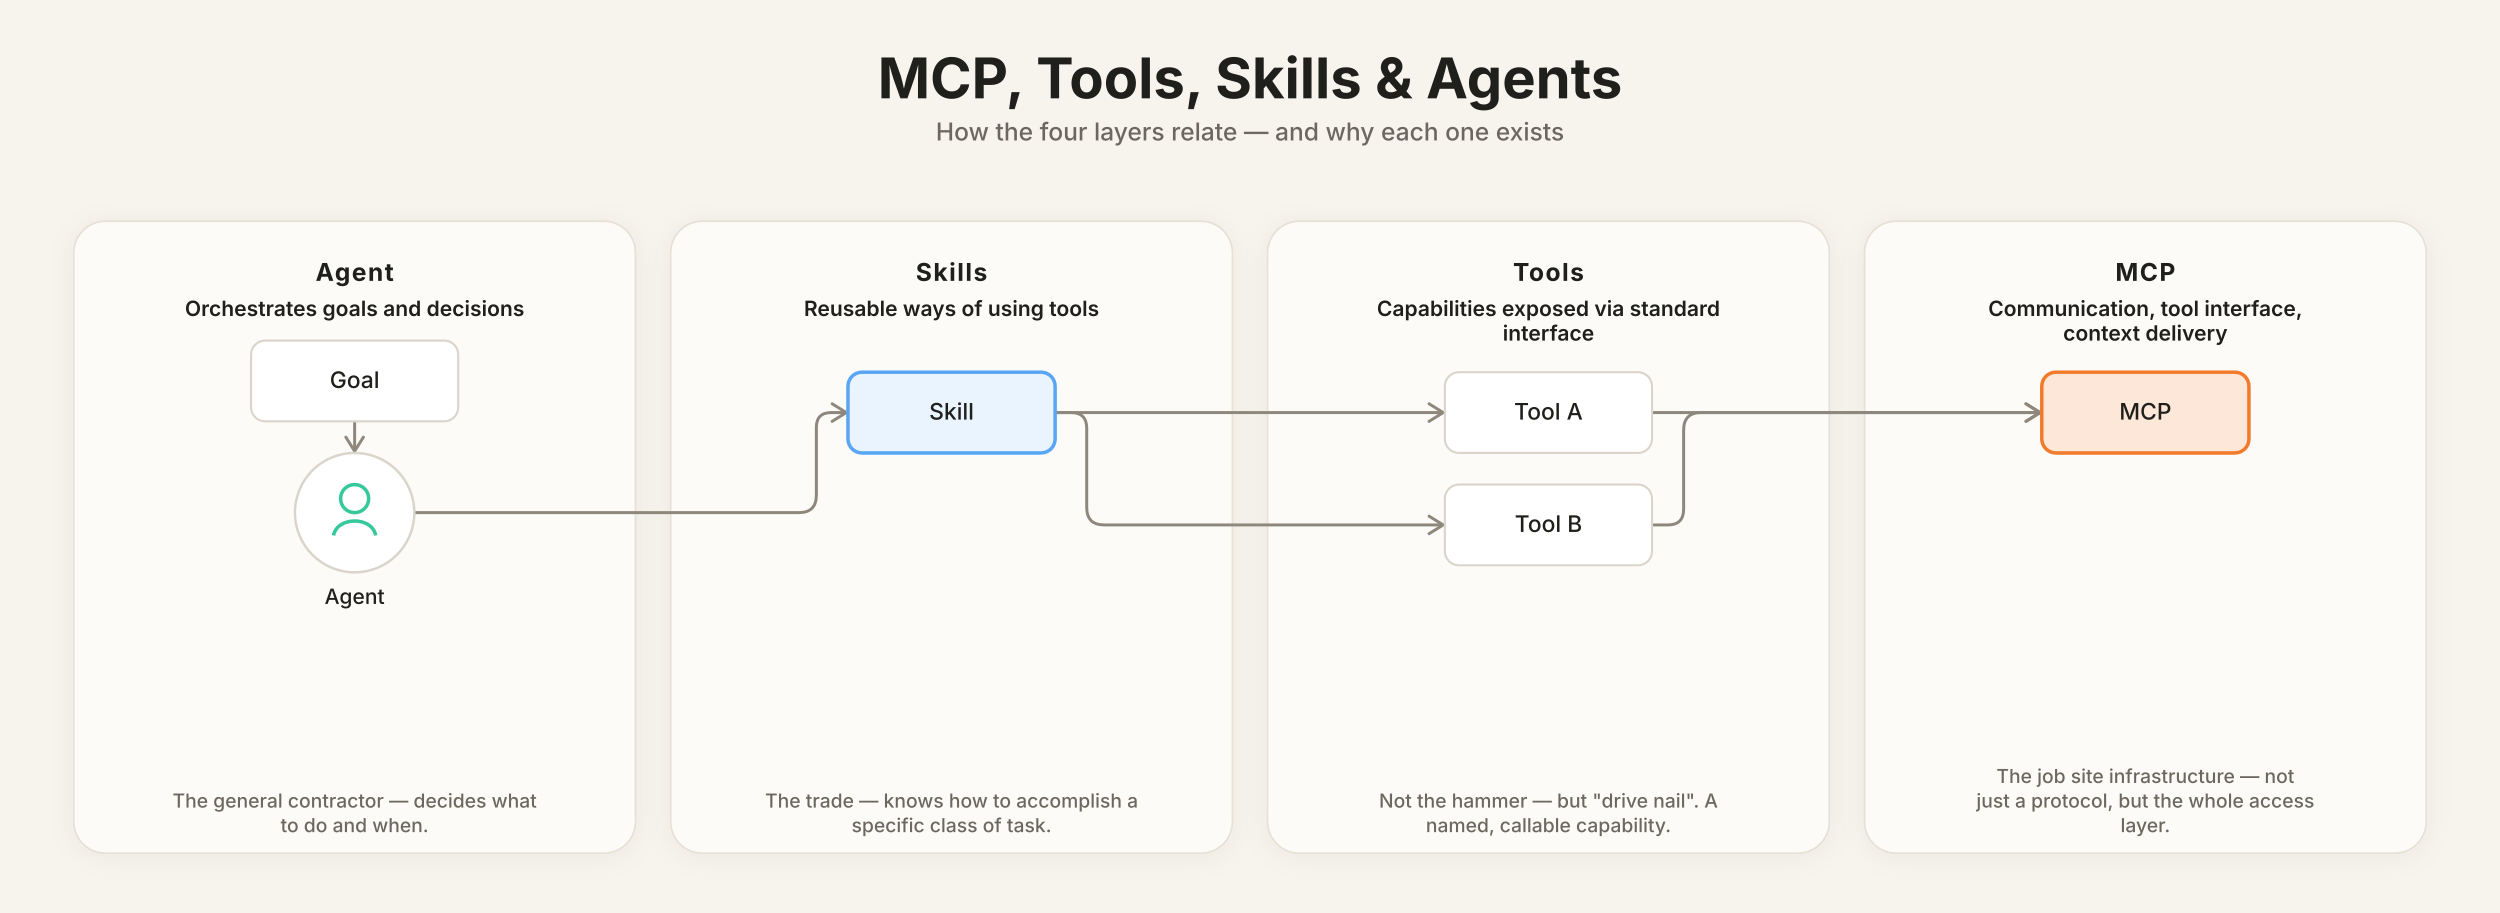
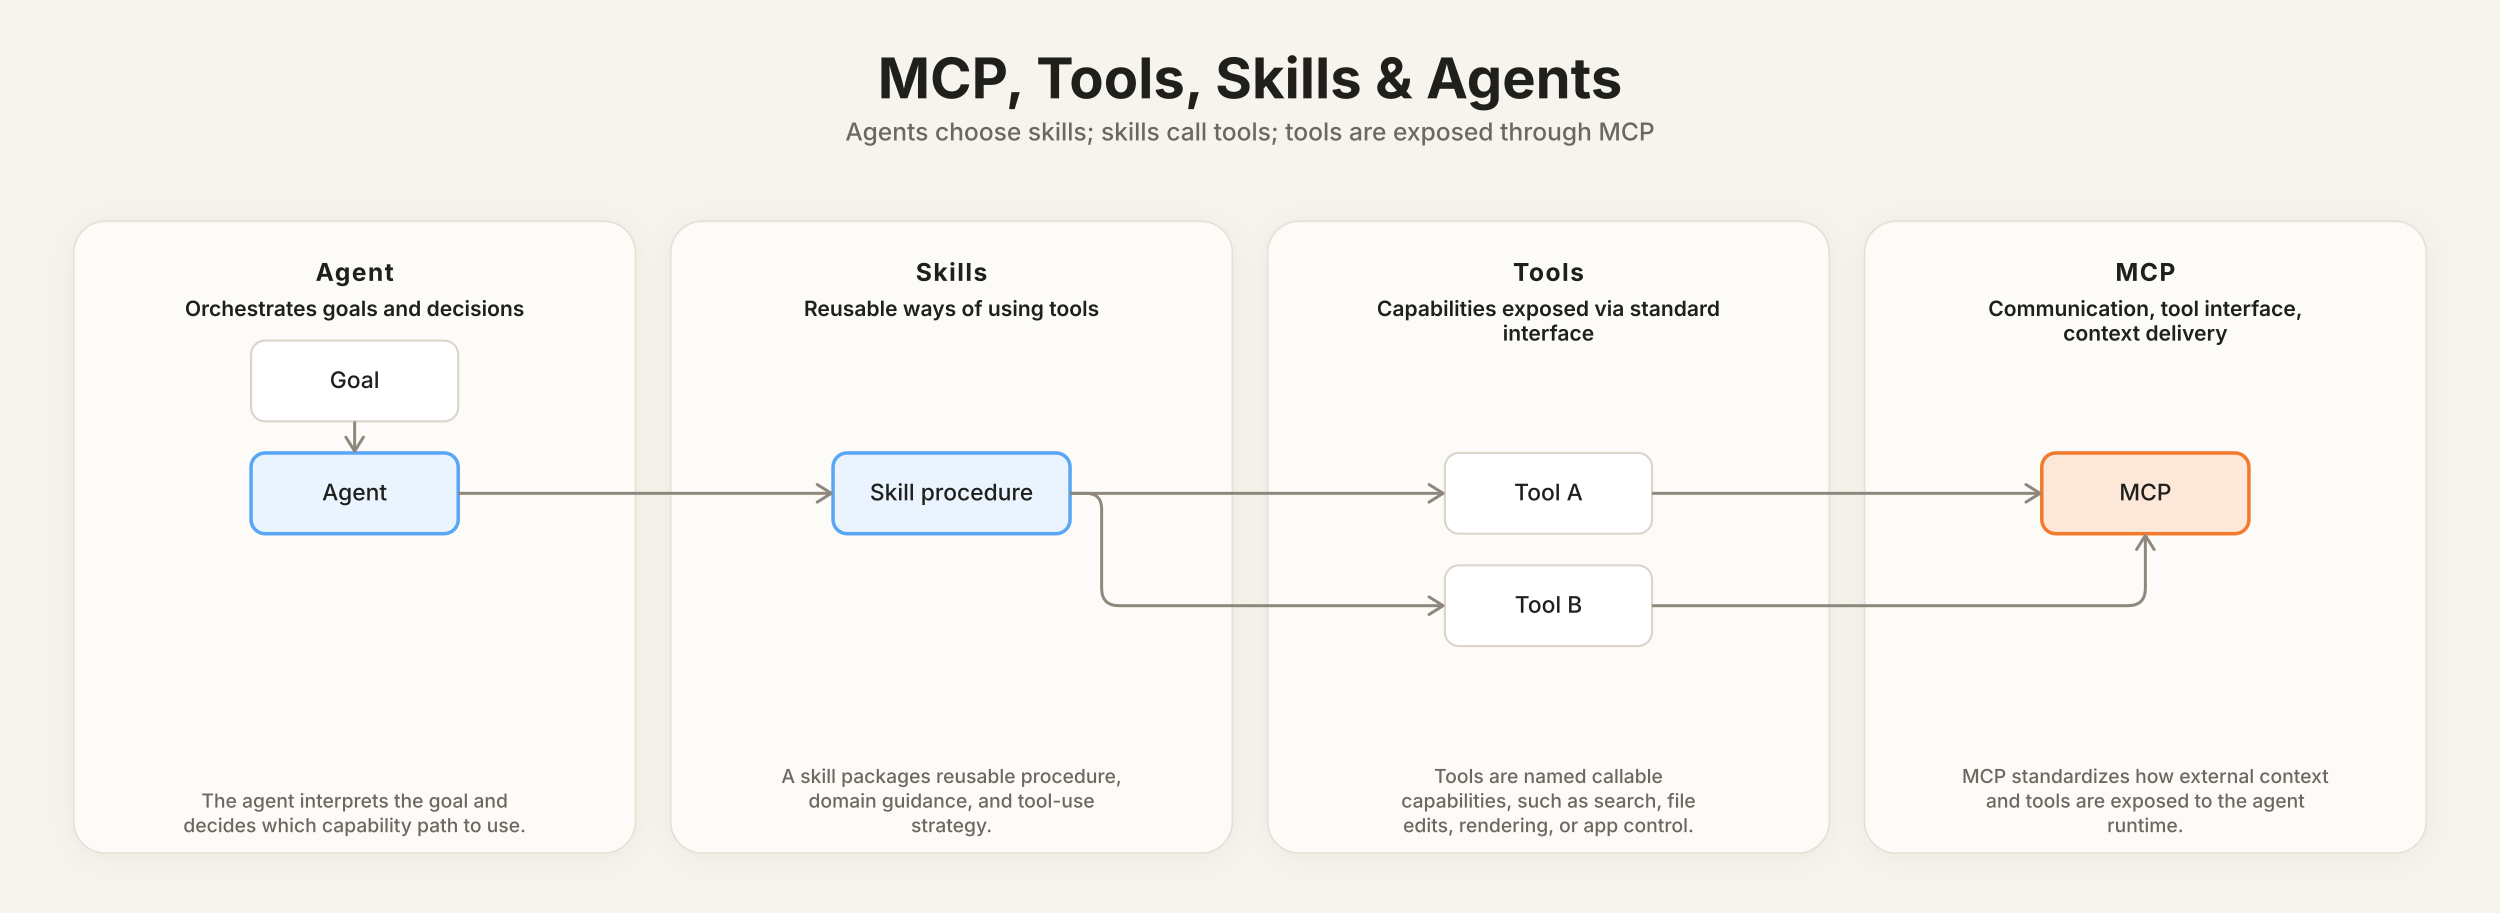
<svg xmlns="http://www.w3.org/2000/svg" width="1424" height="520" viewBox="0 0 1424 520" role="img" aria-label="MCP, Tools, Skills &amp; Agents">
  <defs>
    <filter id="panelShadow" x="-10%" y="-10%" width="120%" height="140%">
      <feDropShadow dx="0" dy="2" stdDeviation="8" flood-color="rgba(0,0,0,0.05)" />
    </filter>
    <marker id="arrow" viewBox="0 0 11 12" markerWidth="11" markerHeight="12" refX="9.5" refY="6" orient="auto" markerUnits="userSpaceOnUse" overflow="visible">
      <path d="M 1.5 1.0 L 9.5 6 L 1.5 11.0" fill="none" stroke="#8E877C" stroke-width="1.7" stroke-linecap="round" stroke-linejoin="round" />
    </marker>
  </defs>
  <rect width="1424" height="520" fill="#F7F4EE" />
  <text x="712.0" y="56" text-anchor="middle" font-family="Inter, ui-sans-serif, system-ui, sans-serif" font-size="32" font-weight="700" fill="#1F1F1C">MCP, Tools, Skills &amp; Agents</text>
-   <text x="712.0" y="80" text-anchor="middle" font-family="Inter, ui-sans-serif, system-ui, sans-serif" font-size="14" font-weight="500" fill="#6D685F">How the four layers relate — and why each one exists</text>
+   <text x="712.0" y="80" text-anchor="middle" font-family="Inter, ui-sans-serif, system-ui, sans-serif" font-size="14" font-weight="500" fill="#6D685F">Agents choose skills; skills call tools; tools are exposed through MCP</text>
  <rect x="42.0" y="126.0" width="320.0" height="360.0" rx="18" fill="#FCFBF8" stroke="#E6E0D5" filter="url(#panelShadow)" />
  <text x="202.0" y="160.0" text-anchor="middle" font-family="Inter, ui-sans-serif, system-ui, sans-serif" font-size="14" font-weight="700" letter-spacing="0.06em" fill="#1F1F1C">Agent</text>
  <text x="202.0" y="180.0" text-anchor="middle" font-family="Inter, ui-sans-serif, system-ui, sans-serif" font-size="12" font-weight="600" fill="#1F1F1C">Orchestrates goals and decisions</text>
-   <text x="202.0" y="460.0" text-anchor="middle" font-family="Inter, ui-sans-serif, system-ui, sans-serif" font-size="11" font-weight="500" fill="#6D685F">The general contractor — decides what</text>
-   <text x="202.0" y="474.0" text-anchor="middle" font-family="Inter, ui-sans-serif, system-ui, sans-serif" font-size="11" font-weight="500" fill="#6D685F">to do and when.</text>
+   <text x="202.0" y="460.0" text-anchor="middle" font-family="Inter, ui-sans-serif, system-ui, sans-serif" font-size="11" font-weight="500" fill="#6D685F">The agent interprets the goal and</text>
+   <text x="202.0" y="474.0" text-anchor="middle" font-family="Inter, ui-sans-serif, system-ui, sans-serif" font-size="11" font-weight="500" fill="#6D685F">decides which capability path to use.</text>
  <rect x="382.0" y="126.0" width="320.0" height="360.0" rx="18" fill="#FCFBF8" stroke="#E6E0D5" filter="url(#panelShadow)" />
  <text x="542.0" y="160.0" text-anchor="middle" font-family="Inter, ui-sans-serif, system-ui, sans-serif" font-size="14" font-weight="700" letter-spacing="0.06em" fill="#1F1F1C">Skills</text>
  <text x="542.0" y="180.0" text-anchor="middle" font-family="Inter, ui-sans-serif, system-ui, sans-serif" font-size="12" font-weight="600" fill="#1F1F1C">Reusable ways of using tools</text>
-   <text x="542.0" y="460.0" text-anchor="middle" font-family="Inter, ui-sans-serif, system-ui, sans-serif" font-size="11" font-weight="500" fill="#6D685F">The trade — knows how to accomplish a</text>
-   <text x="542.0" y="474.0" text-anchor="middle" font-family="Inter, ui-sans-serif, system-ui, sans-serif" font-size="11" font-weight="500" fill="#6D685F">specific class of task.</text>
+   <text x="542.0" y="446.0" text-anchor="middle" font-family="Inter, ui-sans-serif, system-ui, sans-serif" font-size="11" font-weight="500" fill="#6D685F">A skill packages reusable procedure,</text>
+   <text x="542.0" y="460.0" text-anchor="middle" font-family="Inter, ui-sans-serif, system-ui, sans-serif" font-size="11" font-weight="500" fill="#6D685F">domain guidance, and tool-use</text>
+   <text x="542.0" y="474.0" text-anchor="middle" font-family="Inter, ui-sans-serif, system-ui, sans-serif" font-size="11" font-weight="500" fill="#6D685F">strategy.</text>
  <rect x="722.0" y="126.0" width="320.0" height="360.0" rx="18" fill="#FCFBF8" stroke="#E6E0D5" filter="url(#panelShadow)" />
  <text x="882.0" y="160.0" text-anchor="middle" font-family="Inter, ui-sans-serif, system-ui, sans-serif" font-size="14" font-weight="700" letter-spacing="0.06em" fill="#1F1F1C">Tools</text>
  <text x="882.0" y="180.0" text-anchor="middle" font-family="Inter, ui-sans-serif, system-ui, sans-serif" font-size="12" font-weight="600" fill="#1F1F1C">Capabilities exposed via standard</text>
  <text x="882.0" y="194.0" text-anchor="middle" font-family="Inter, ui-sans-serif, system-ui, sans-serif" font-size="12" font-weight="600" fill="#1F1F1C">interface</text>
-   <text x="882.0" y="460.0" text-anchor="middle" font-family="Inter, ui-sans-serif, system-ui, sans-serif" font-size="11" font-weight="500" fill="#6D685F">Not the hammer — but "drive nail". A</text>
-   <text x="882.0" y="474.0" text-anchor="middle" font-family="Inter, ui-sans-serif, system-ui, sans-serif" font-size="11" font-weight="500" fill="#6D685F">named, callable capability.</text>
+   <text x="882.0" y="446.0" text-anchor="middle" font-family="Inter, ui-sans-serif, system-ui, sans-serif" font-size="11" font-weight="500" fill="#6D685F">Tools are named callable</text>
+   <text x="882.0" y="460.0" text-anchor="middle" font-family="Inter, ui-sans-serif, system-ui, sans-serif" font-size="11" font-weight="500" fill="#6D685F">capabilities, such as search, file</text>
+   <text x="882.0" y="474.0" text-anchor="middle" font-family="Inter, ui-sans-serif, system-ui, sans-serif" font-size="11" font-weight="500" fill="#6D685F">edits, rendering, or app control.</text>
  <rect x="1062.0" y="126.0" width="320.0" height="360.0" rx="18" fill="#FCFBF8" stroke="#E6E0D5" filter="url(#panelShadow)" />
  <text x="1222.0" y="160.0" text-anchor="middle" font-family="Inter, ui-sans-serif, system-ui, sans-serif" font-size="14" font-weight="700" letter-spacing="0.06em" fill="#1F1F1C">MCP</text>
  <text x="1222.0" y="180.0" text-anchor="middle" font-family="Inter, ui-sans-serif, system-ui, sans-serif" font-size="12" font-weight="600" fill="#1F1F1C">Communication, tool interface,</text>
  <text x="1222.0" y="194.0" text-anchor="middle" font-family="Inter, ui-sans-serif, system-ui, sans-serif" font-size="12" font-weight="600" fill="#1F1F1C">context delivery</text>
-   <text x="1222.0" y="446.0" text-anchor="middle" font-family="Inter, ui-sans-serif, system-ui, sans-serif" font-size="11" font-weight="500" fill="#6D685F">The job site infrastructure — not</text>
-   <text x="1222.0" y="460.0" text-anchor="middle" font-family="Inter, ui-sans-serif, system-ui, sans-serif" font-size="11" font-weight="500" fill="#6D685F">just a protocol, but the whole access</text>
-   <text x="1222.0" y="474.0" text-anchor="middle" font-family="Inter, ui-sans-serif, system-ui, sans-serif" font-size="11" font-weight="500" fill="#6D685F">layer.</text>
-   <path d="M 202.0 240.0 L 202.0 257.0" fill="none" stroke="#8E877C" stroke-width="1.7" marker-end="url(#arrow)" />
-   <path d="M 236.0 292.0 L 455.0 292.0 Q 465.0 292.0 465.0 282.0 L 465.0 243.5 Q 465.0 235.0 473.5 235.0 L 482.0 235.0" fill="none" stroke="#8E877C" stroke-width="1.7" marker-end="url(#arrow)" />
-   <path d="M 601.0 235.0 L 822.0 235.0" fill="none" stroke="#8E877C" stroke-width="1.7" marker-end="url(#arrow)" />
-   <path d="M 601.0 235.0 L 610.0 235.0 Q 619.0 235.0 619.0 244.0 L 619.0 289.0 Q 619.0 299.0 629.0 299.0 L 822.0 299.0" fill="none" stroke="#8E877C" stroke-width="1.7" marker-end="url(#arrow)" />
-   <path d="M 941.0 235.0 L 1162.0 235.0" fill="none" stroke="#8E877C" stroke-width="1.7" marker-end="url(#arrow)" />
-   <path d="M 941.0 299.0 L 950.0 299.0 Q 959.0 299.0 959.0 290.0 L 959.0 245.0 Q 959.0 235.0 969.0 235.0 L 1162.0 235.0" fill="none" stroke="#8E877C" stroke-width="1.7" marker-end="url(#arrow)" />
+   <text x="1222.0" y="446.0" text-anchor="middle" font-family="Inter, ui-sans-serif, system-ui, sans-serif" font-size="11" font-weight="500" fill="#6D685F">MCP standardizes how external context</text>
+   <text x="1222.0" y="460.0" text-anchor="middle" font-family="Inter, ui-sans-serif, system-ui, sans-serif" font-size="11" font-weight="500" fill="#6D685F">and tools are exposed to the agent</text>
+   <text x="1222.0" y="474.0" text-anchor="middle" font-family="Inter, ui-sans-serif, system-ui, sans-serif" font-size="11" font-weight="500" fill="#6D685F">runtime.</text>
  <rect x="143.0" y="194.0" width="118.0" height="46.0" rx="8" fill="#FFFFFF" stroke="#DAD4CA" stroke-width="1.2" />
  <text x="202.0" y="221.0" text-anchor="middle" font-family="Inter, ui-sans-serif, system-ui, sans-serif" font-size="13" font-weight="500" fill="#1F1F1C">Goal</text>
-   <rect x="483.0" y="212.0" width="118.0" height="46.0" rx="8" fill="#EAF4FF" stroke="#58A6F4" stroke-width="2" />
-   <text x="542.0" y="239.0" text-anchor="middle" font-family="Inter, ui-sans-serif, system-ui, sans-serif" font-size="13" font-weight="500" fill="#1F1F1C">Skill</text>
-   <rect x="823.0" y="212.0" width="118.0" height="46.0" rx="8" fill="#FFFFFF" stroke="#DAD4CA" stroke-width="1.2" />
-   <text x="882.0" y="239.0" text-anchor="middle" font-family="Inter, ui-sans-serif, system-ui, sans-serif" font-size="13" font-weight="500" fill="#1F1F1C">Tool A</text>
-   <rect x="1163.0" y="212.0" width="118.0" height="46.0" rx="8" fill="#FCE7D8" stroke="#F27A2B" stroke-width="2" />
-   <text x="1222.0" y="239.0" text-anchor="middle" font-family="Inter, ui-sans-serif, system-ui, sans-serif" font-size="13" font-weight="500" fill="#1F1F1C">MCP</text>
-   <circle cx="202.0" cy="292.0" r="34.0" fill="#FFFFFF" stroke="#DAD4CA" stroke-width="1.4" />
-   <circle cx="202.0" cy="284.0" r="8" fill="none" stroke="#35C89B" stroke-width="2" />
-   <path d="M 190.0 305.0 C 192.0 294.0, 212.0 294.0, 214.0 305.0" fill="none" stroke="#35C89B" stroke-width="2" />
-   <text x="202.0" y="344.0" text-anchor="middle" font-family="Inter, ui-sans-serif, system-ui, sans-serif" font-size="12" font-weight="500" fill="#1F1F1C">Agent</text>
-   <rect x="823.0" y="276.0" width="118.0" height="46.0" rx="8" fill="#FFFFFF" stroke="#DAD4CA" stroke-width="1.2" />
-   <text x="882.0" y="303.0" text-anchor="middle" font-family="Inter, ui-sans-serif, system-ui, sans-serif" font-size="13" font-weight="500" fill="#1F1F1C">Tool B</text>
+   <rect x="143.0" y="258.0" width="118.0" height="46.0" rx="8" fill="#EAF4FF" stroke="#58A6F4" stroke-width="2" />
+   <text x="202.0" y="285.0" text-anchor="middle" font-family="Inter, ui-sans-serif, system-ui, sans-serif" font-size="13" font-weight="500" fill="#1F1F1C">Agent</text>
+   <rect x="474.5" y="258.0" width="135.0" height="46.0" rx="8" fill="#EAF4FF" stroke="#58A6F4" stroke-width="2" />
+   <text x="542.0" y="285.0" text-anchor="middle" font-family="Inter, ui-sans-serif, system-ui, sans-serif" font-size="13" font-weight="500" fill="#1F1F1C">Skill procedure</text>
+   <rect x="823.0" y="258.0" width="118.0" height="46.0" rx="8" fill="#FFFFFF" stroke="#DAD4CA" stroke-width="1.2" />
+   <text x="882.0" y="285.0" text-anchor="middle" font-family="Inter, ui-sans-serif, system-ui, sans-serif" font-size="13" font-weight="500" fill="#1F1F1C">Tool A</text>
+   <rect x="1163.0" y="258.0" width="118.0" height="46.0" rx="8" fill="#FCE7D8" stroke="#F27A2B" stroke-width="2" />
+   <text x="1222.0" y="285.0" text-anchor="middle" font-family="Inter, ui-sans-serif, system-ui, sans-serif" font-size="13" font-weight="500" fill="#1F1F1C">MCP</text>
+   <rect x="823.0" y="322.0" width="118.0" height="46.0" rx="8" fill="#FFFFFF" stroke="#DAD4CA" stroke-width="1.2" />
+   <text x="882.0" y="349.0" text-anchor="middle" font-family="Inter, ui-sans-serif, system-ui, sans-serif" font-size="13" font-weight="500" fill="#1F1F1C">Tool B</text>
+   <path d="M 202.0 240.0 L 202.0 257.0" fill="none" stroke="#8E877C" stroke-width="1.7" marker-end="url(#arrow)" />
+   <path d="M 261.0 281.0 L 473.5 281.0" fill="none" stroke="#8E877C" stroke-width="1.7" marker-end="url(#arrow)" />
+   <path d="M 609.5 281.0 L 822.0 281.0" fill="none" stroke="#8E877C" stroke-width="1.7" marker-end="url(#arrow)" />
+   <path d="M 609.5 281.0 L 618.5 281.0 Q 627.5 281.0 627.5 290.0 L 627.5 335.0 Q 627.5 345.0 637.5 345.0 L 822.0 345.0" fill="none" stroke="#8E877C" stroke-width="1.7" marker-end="url(#arrow)" />
+   <path d="M 941.0 281.0 L 1162.0 281.0" fill="none" stroke="#8E877C" stroke-width="1.7" marker-end="url(#arrow)" />
+   <path d="M 941.0 345.0 L 1212.0 345.0 Q 1222.0 345.0 1222.0 335.0 L 1222.0 305.0" fill="none" stroke="#8E877C" stroke-width="1.7" marker-end="url(#arrow)" />
</svg>
